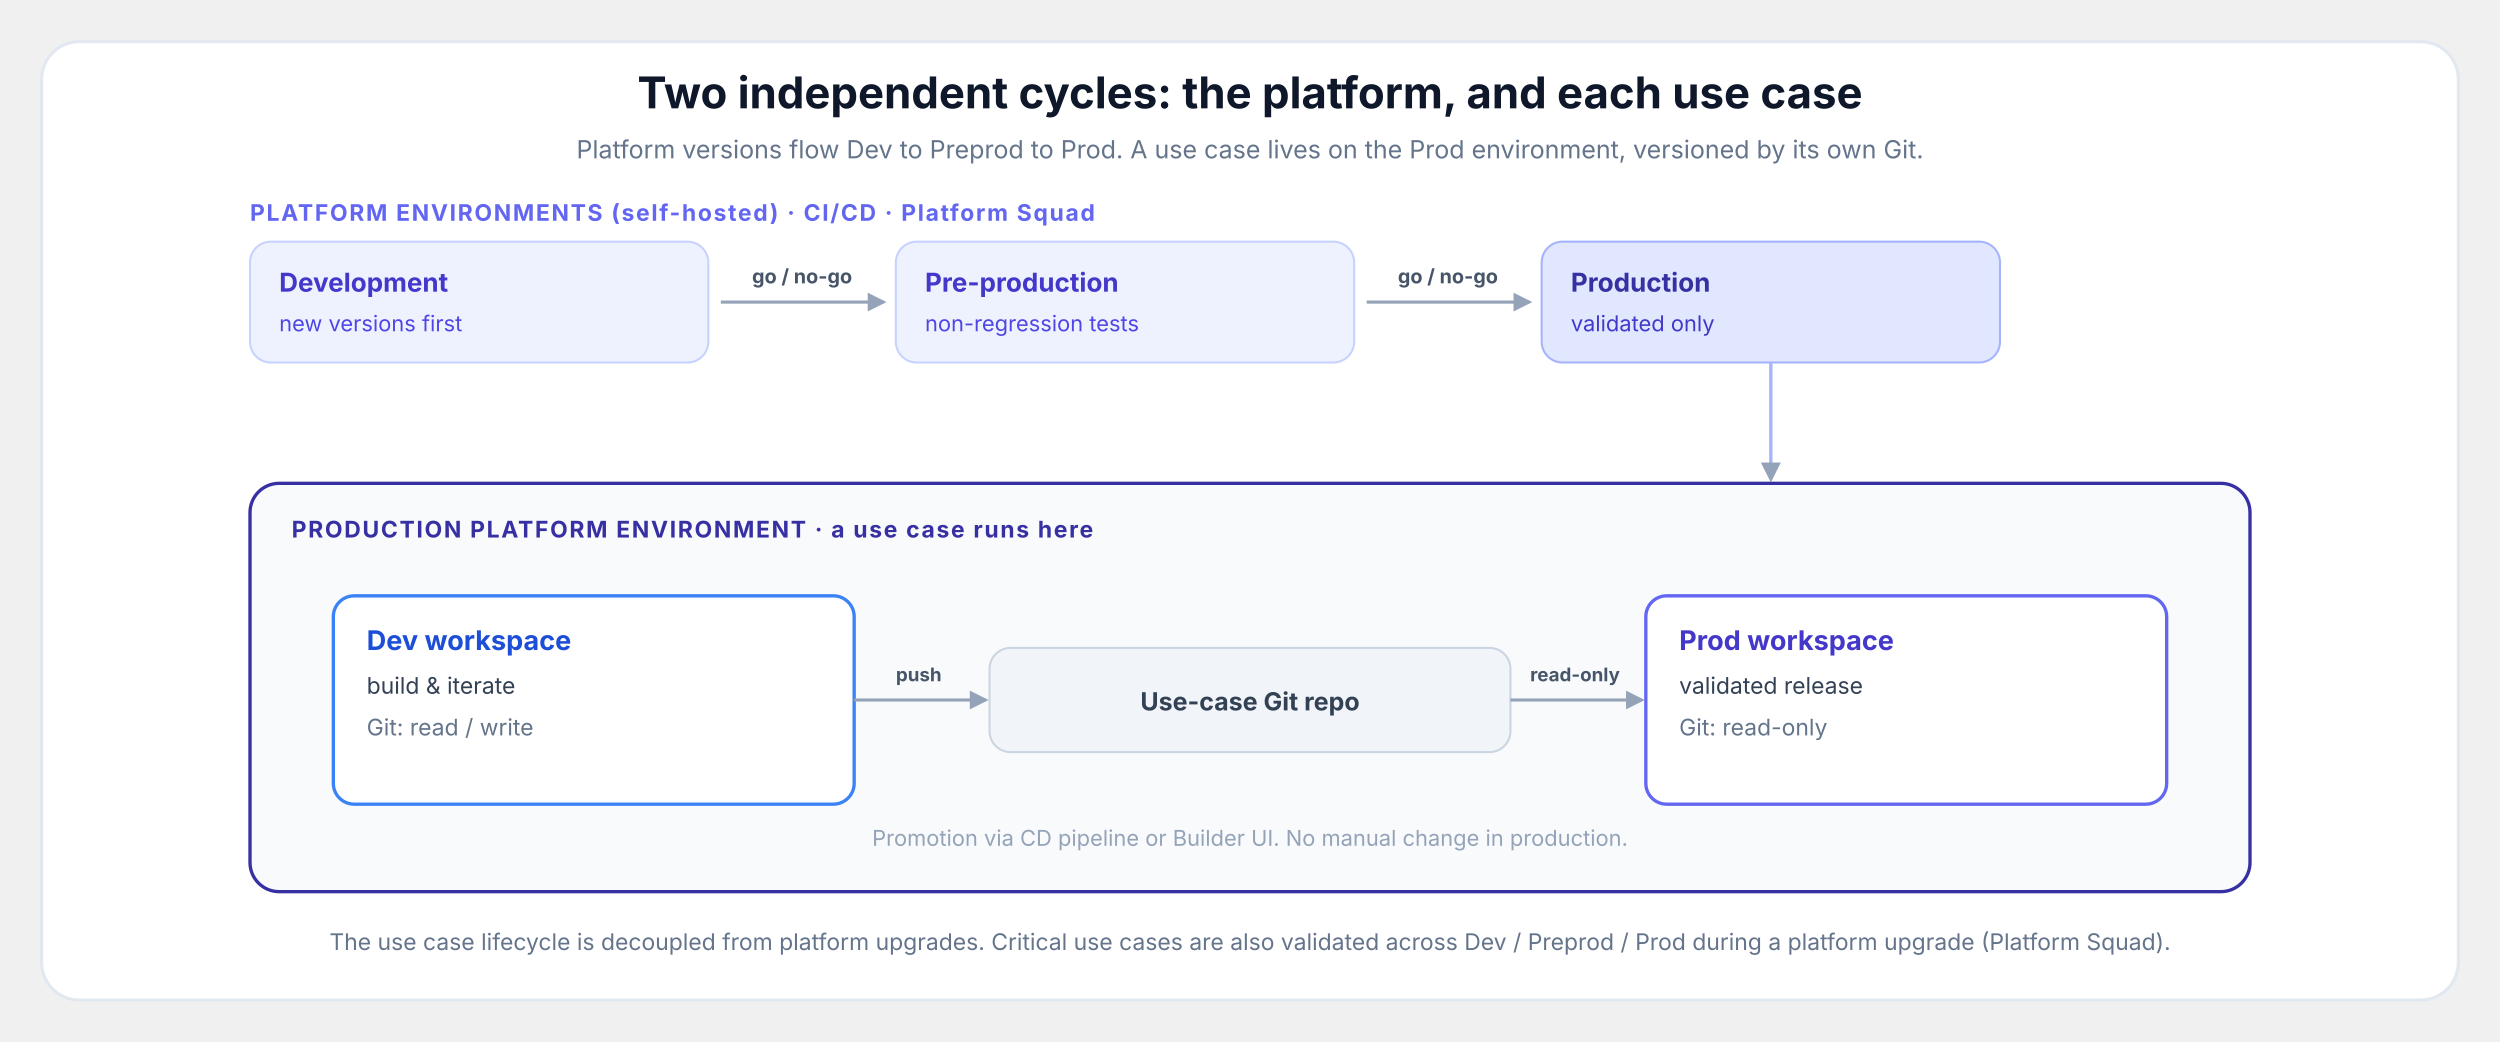
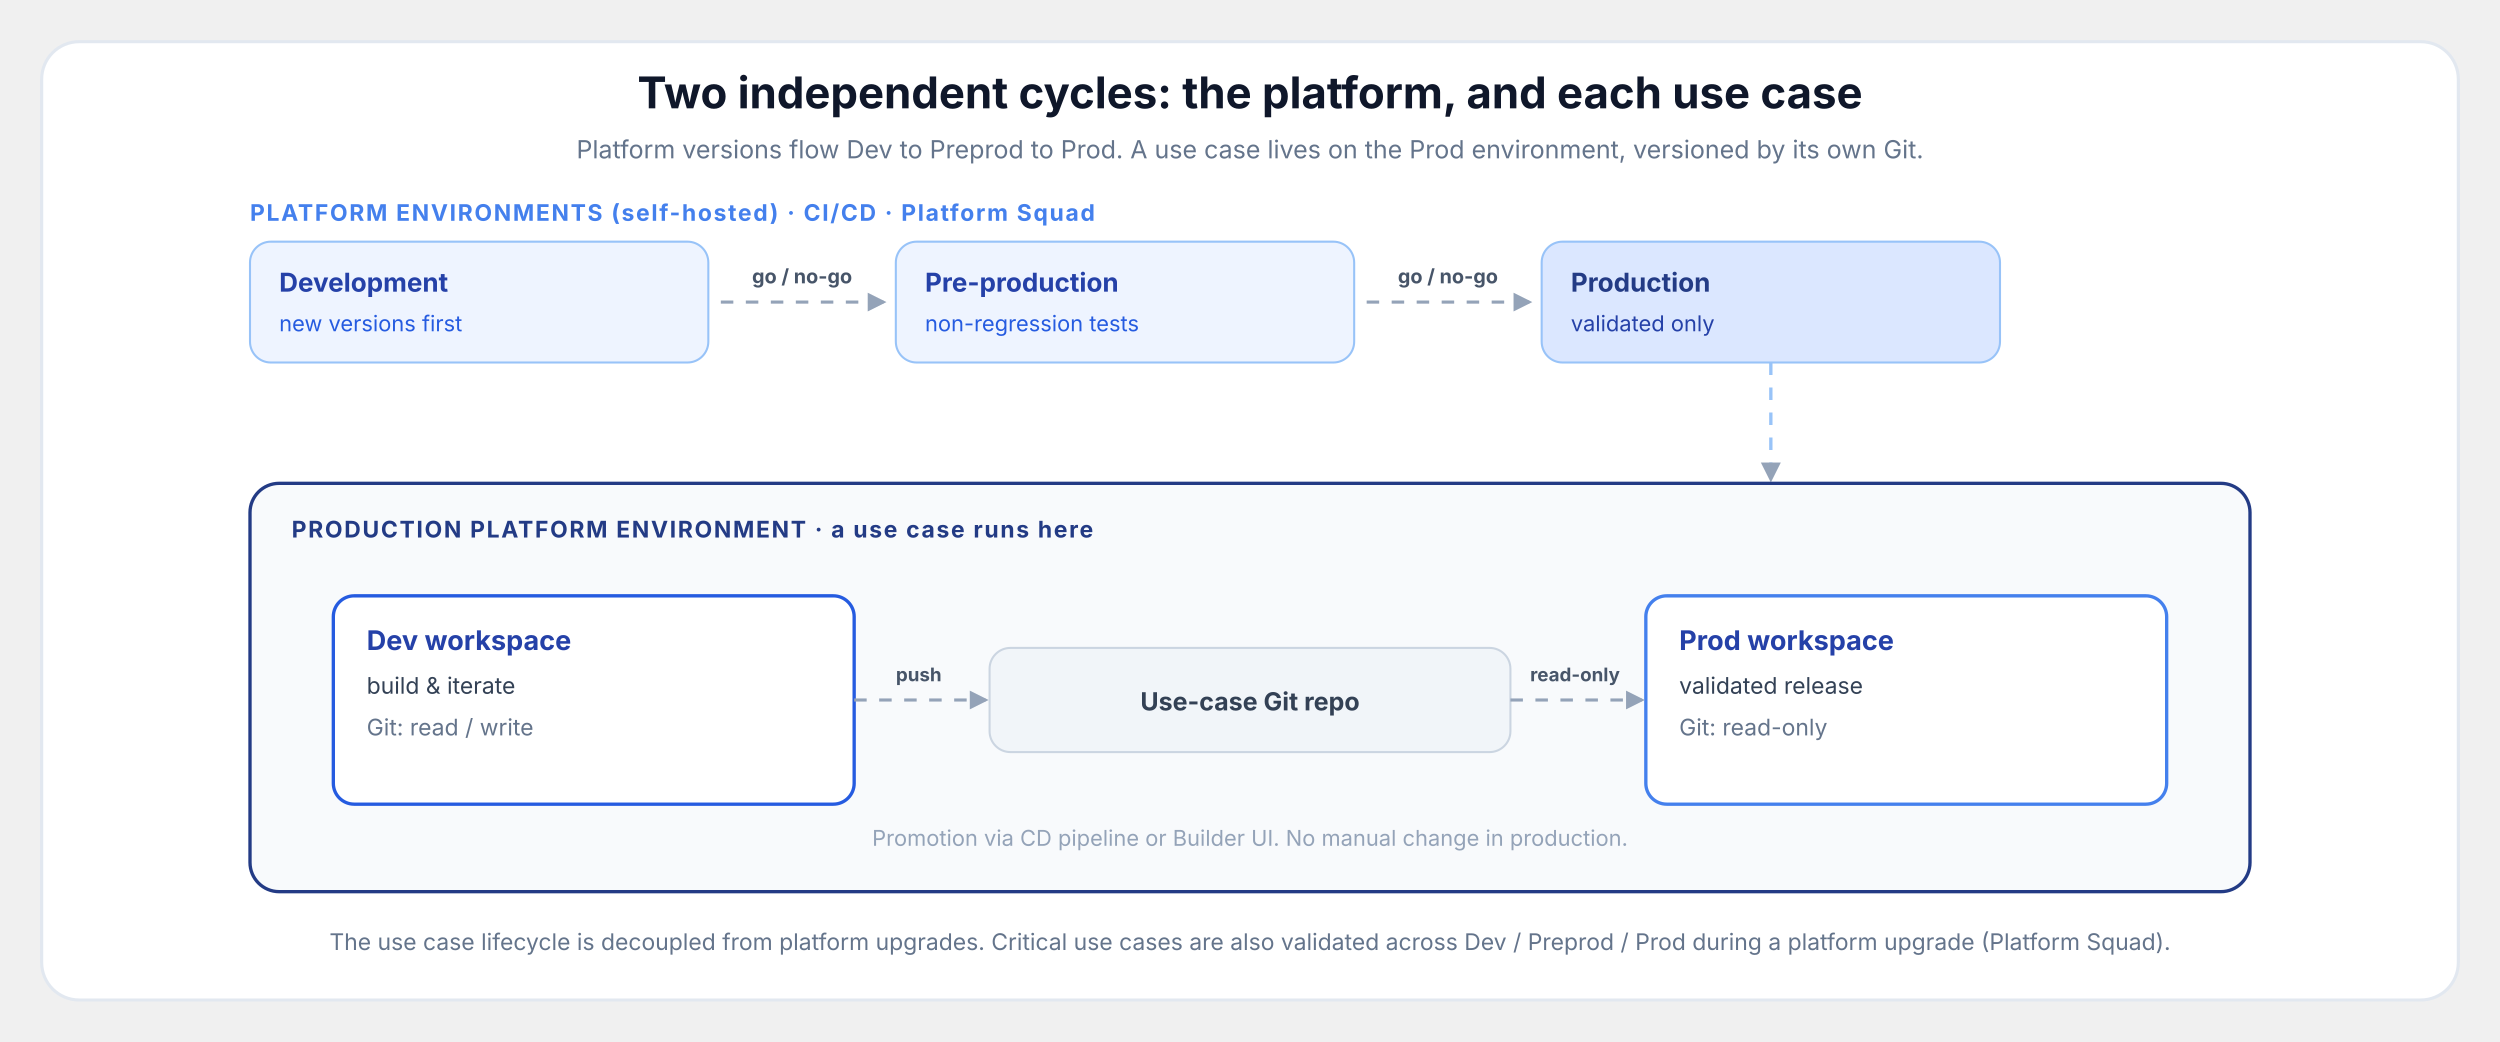
- <svg xmlns="http://www.w3.org/2000/svg" viewBox="0 0 1200 500" font-family="'Satoshi','Inter',system-ui,-apple-system,sans-serif">
+ <svg xmlns="http://www.w3.org/2000/svg" viewBox="0 0 1200 500" font-family="'PP Telegraf','Inter',system-ui,-apple-system,sans-serif">
+   <style>line[marker-end],path[marker-end]{stroke-dasharray:6 6;animation:pflow 1.5s linear infinite}@keyframes pflow{to{stroke-dashoffset:-24}}@media (prefers-reduced-motion:reduce){line[marker-end],path[marker-end]{animation:none}}</style>
  <defs>
    <marker id="a" markerWidth="9" markerHeight="9" refX="5" refY="3" orient="auto">
      <path d="M0,0 L6,3 L0,6 Z" fill="#94A3B8" />
    </marker>
  </defs>
  <rect x="20" y="20" width="1160" height="460" rx="18" fill="#FFFFFF" stroke="#E2E8F0" stroke-width="1.5" />
  <text x="600" y="52" text-anchor="middle" font-size="21" font-weight="700" fill="#0F172A">Two independent cycles: the platform, and each use case</text>
  <text x="600" y="76" text-anchor="middle" font-size="12" fill="#64748B">Platform versions flow Dev to Preprod to Prod. A use case lives on the Prod environment, versioned by its own Git.</text>
-   <text x="120" y="106" font-size="11" font-weight="700" letter-spacing="0.8" fill="#6366F1">PLATFORM ENVIRONMENTS (self-hosted) · CI/CD · Platform Squad</text>
-   <rect x="120" y="116" width="220" height="58" rx="10" fill="#EEF2FF" stroke="#C7D2FE" />
-   <text x="134" y="140" font-size="12.5" font-weight="700" fill="#4338CA">Development</text>
-   <text x="134" y="159" font-size="10.5" fill="#4F46E5">new versions first</text>
-   <rect x="430" y="116" width="220" height="58" rx="10" fill="#EEF2FF" stroke="#C7D2FE" />
-   <text x="444" y="140" font-size="12.5" font-weight="700" fill="#4338CA">Pre-production</text>
-   <text x="444" y="159" font-size="10.5" fill="#4F46E5">non-regression tests</text>
-   <rect x="740" y="116" width="220" height="58" rx="10" fill="#E0E7FF" stroke="#A5B4FC" />
-   <text x="754" y="140" font-size="12.5" font-weight="700" fill="#3730A3">Production</text>
-   <text x="754" y="159" font-size="10.5" fill="#4338CA">validated only</text>
+   <text x="120" y="106" font-size="11" font-weight="700" letter-spacing="0.8" fill="#4480ed">PLATFORM ENVIRONMENTS (self-hosted) · CI/CD · Platform Squad</text>
+   <rect x="120" y="116" width="220" height="58" rx="10" fill="#eef4ff" stroke="#98c3f8" />
+   <text x="134" y="140" font-size="12.5" font-weight="700" fill="#2541a8">Development</text>
+   <text x="134" y="159" font-size="10.5" fill="#255be0">new versions first</text>
+   <rect x="430" y="116" width="220" height="58" rx="10" fill="#eef4ff" stroke="#98c3f8" />
+   <text x="444" y="140" font-size="12.5" font-weight="700" fill="#2541a8">Pre-production</text>
+   <text x="444" y="159" font-size="10.5" fill="#255be0">non-regression tests</text>
+   <rect x="740" y="116" width="220" height="58" rx="10" fill="#dbe7ff" stroke="#98c3f8" />
+   <text x="754" y="140" font-size="12.5" font-weight="700" fill="#233b85">Production</text>
+   <text x="754" y="159" font-size="10.5" fill="#2541a8">validated only</text>
  <line x1="346" y1="145" x2="424" y2="145" stroke="#94A3B8" stroke-width="1.5" marker-end="url(#a)" />
  <text x="385" y="136" text-anchor="middle" font-size="9.5" font-weight="700" fill="#475569">go / no-go</text>
  <line x1="656" y1="145" x2="734" y2="145" stroke="#94A3B8" stroke-width="1.5" marker-end="url(#a)" />
  <text x="695" y="136" text-anchor="middle" font-size="9.5" font-weight="700" fill="#475569">go / no-go</text>
-   <line x1="850" y1="174" x2="850" y2="230" stroke="#A5B4FC" stroke-width="1.6" marker-end="url(#a)" />
-   <rect x="120" y="232" width="960" height="196" rx="14" fill="#F8FAFC" stroke="#3730A3" stroke-width="1.6" />
-   <text x="140" y="258" font-size="11" font-weight="700" letter-spacing="0.8" fill="#3730A3">PRODUCTION PLATFORM ENVIRONMENT · a use case runs here</text>
-   <rect x="160" y="286" width="250" height="100" rx="10" fill="#FFFFFF" stroke="#3B82F6" stroke-width="1.6" />
-   <text x="176" y="312" font-size="13" font-weight="700" fill="#1D4ED8">Dev workspace</text>
+   <line x1="850" y1="174" x2="850" y2="230" stroke="#98c3f8" stroke-width="1.6" marker-end="url(#a)" />
+   <rect x="120" y="232" width="960" height="196" rx="14" fill="#F8FAFC" stroke="#233b85" stroke-width="1.6" />
+   <text x="140" y="258" font-size="11" font-weight="700" letter-spacing="0.8" fill="#233b85">PRODUCTION PLATFORM ENVIRONMENT · a use case runs here</text>
+   <rect x="160" y="286" width="250" height="100" rx="10" fill="#FFFFFF" stroke="#255be0" stroke-width="1.6" />
+   <text x="176" y="312" font-size="13" font-weight="700" fill="#2541a8">Dev workspace</text>
  <text x="176" y="333" font-size="11" fill="#334155">build &amp; iterate</text>
  <text x="176" y="353" font-size="11" fill="#64748B">Git: read / write</text>
  <rect x="475" y="311" width="250" height="50" rx="10" fill="#F1F5F9" stroke="#CBD5E1" />
  <text x="600" y="341" text-anchor="middle" font-size="12" font-weight="700" fill="#334155">Use-case Git repo</text>
-   <rect x="790" y="286" width="250" height="100" rx="10" fill="#FFFFFF" stroke="#6366F1" stroke-width="1.6" />
-   <text x="806" y="312" font-size="13" font-weight="700" fill="#4338CA">Prod workspace</text>
+   <rect x="790" y="286" width="250" height="100" rx="10" fill="#FFFFFF" stroke="#4480ed" stroke-width="1.6" />
+   <text x="806" y="312" font-size="13" font-weight="700" fill="#2541a8">Prod workspace</text>
  <text x="806" y="333" font-size="11" fill="#334155">validated release</text>
  <text x="806" y="353" font-size="11" fill="#64748B">Git: read-only</text>
  <line x1="410" y1="336" x2="473" y2="336" stroke="#94A3B8" stroke-width="1.5" marker-end="url(#a)" />
  <text x="441" y="327" text-anchor="middle" font-size="9" font-weight="700" fill="#475569">push</text>
  <line x1="725" y1="336" x2="788" y2="336" stroke="#94A3B8" stroke-width="1.5" marker-end="url(#a)" />
  <text x="756" y="327" text-anchor="middle" font-size="9" font-weight="700" fill="#475569">read-only</text>
  <text x="600" y="406" text-anchor="middle" font-size="10.5" fill="#94A3B8">Promotion via CD pipeline or Builder UI. No manual change in production.</text>
  <text x="600" y="456" text-anchor="middle" font-size="11" fill="#64748B">The use case lifecycle is decoupled from platform upgrades. Critical use cases are also validated across Dev / Preprod / Prod during a platform upgrade (Platform Squad).</text>
</svg>
